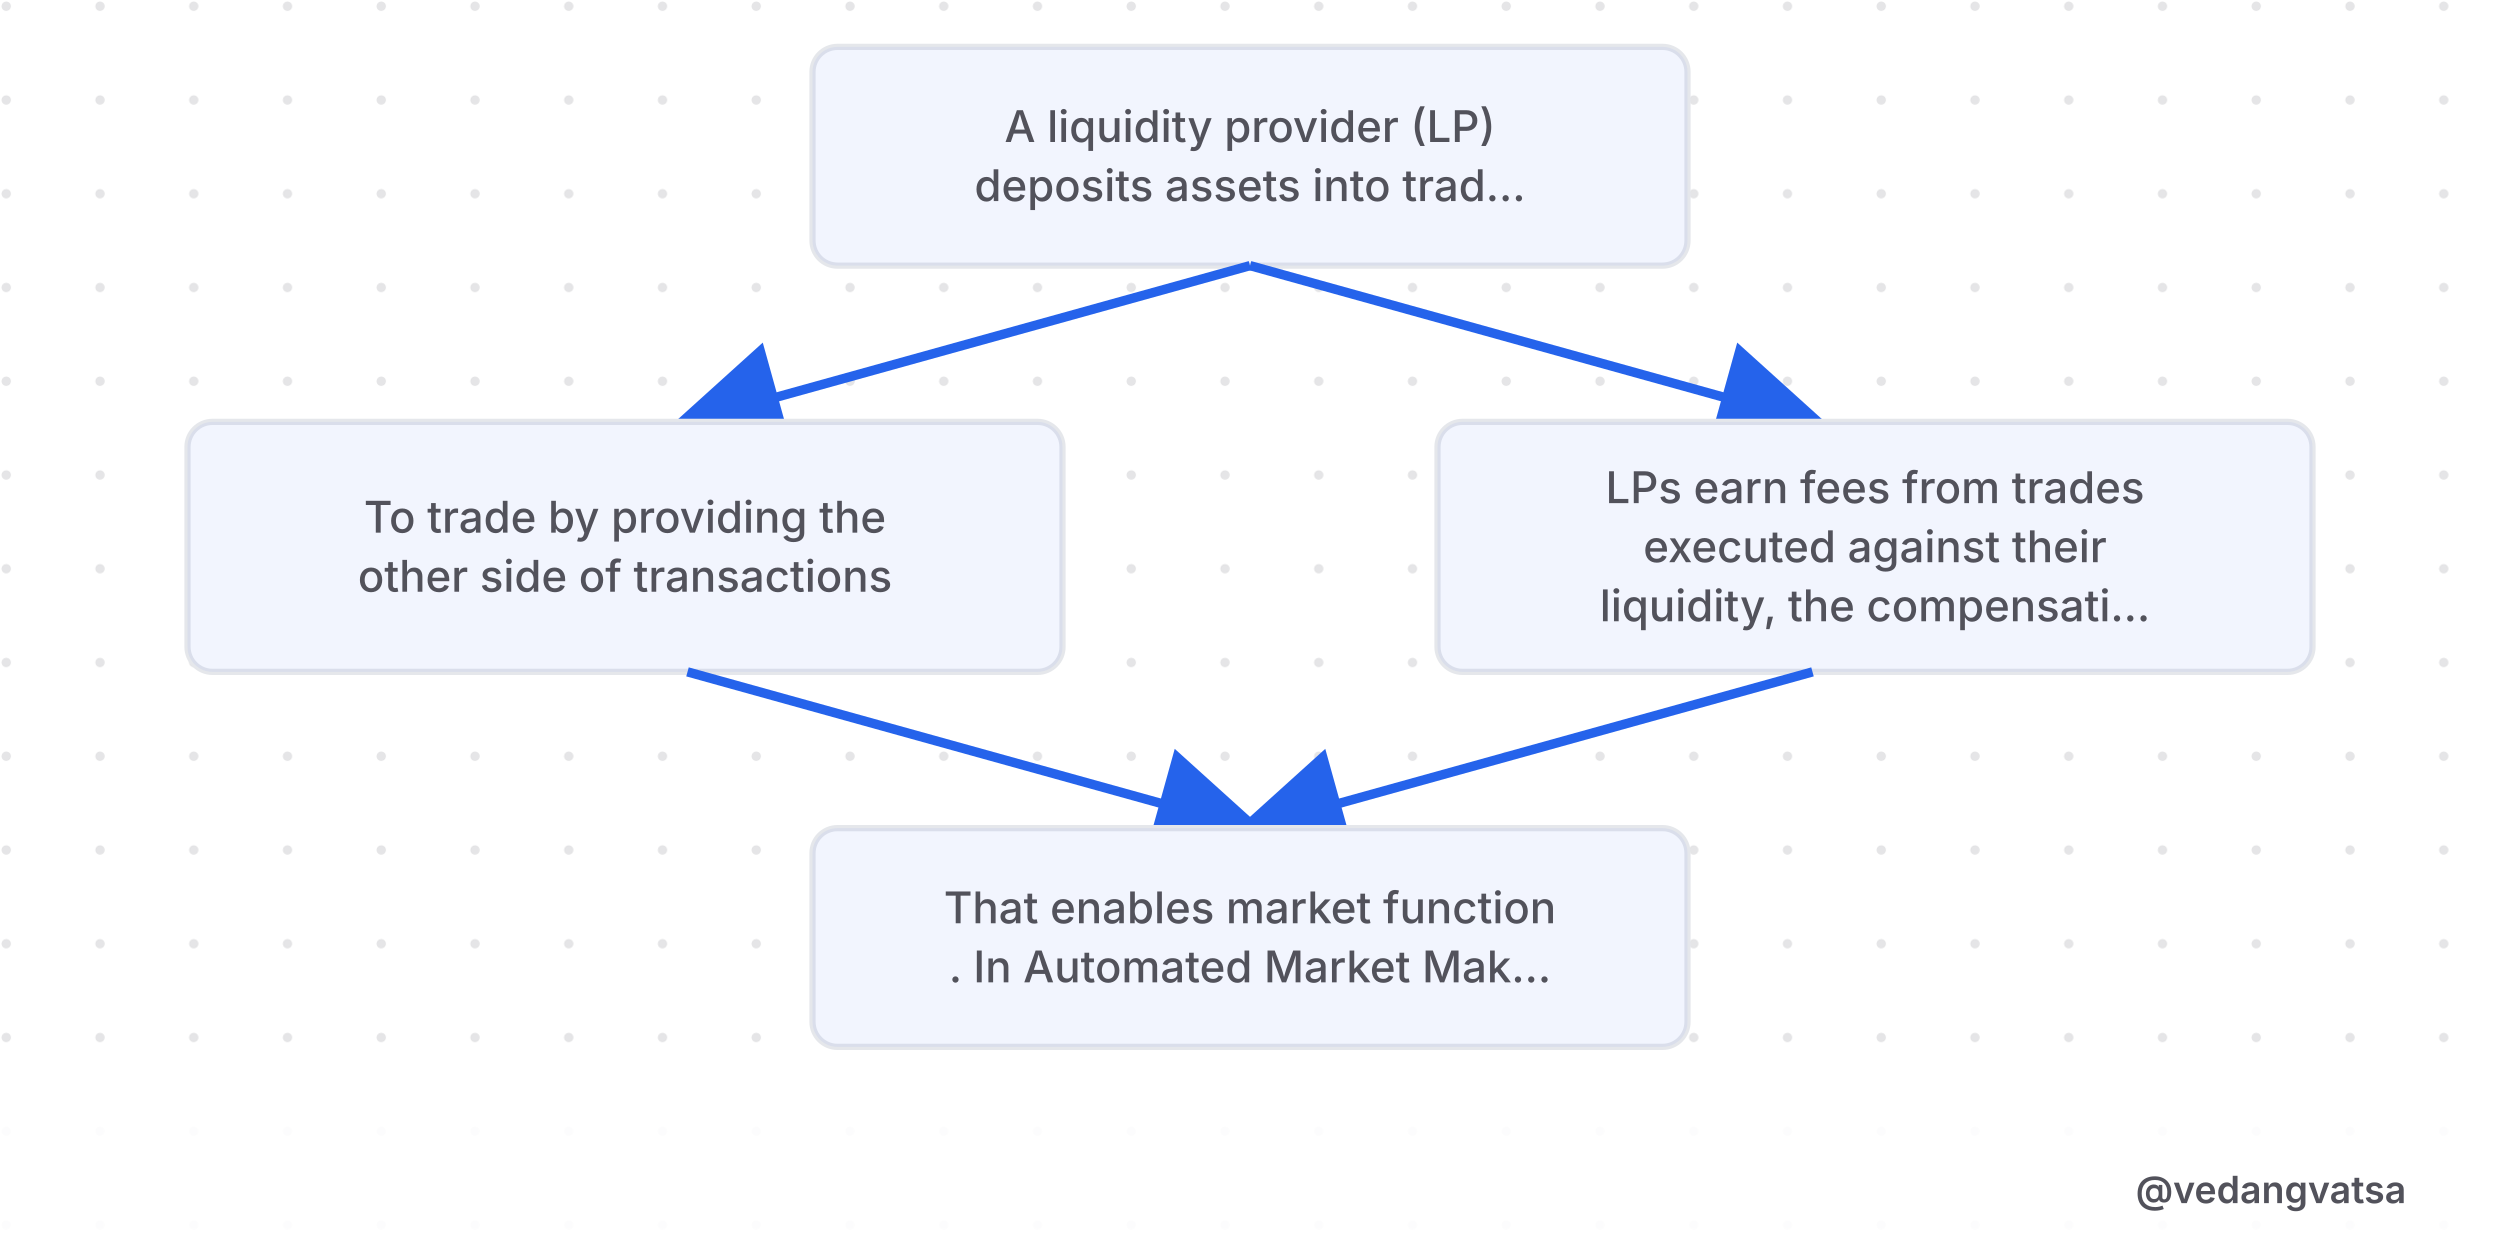
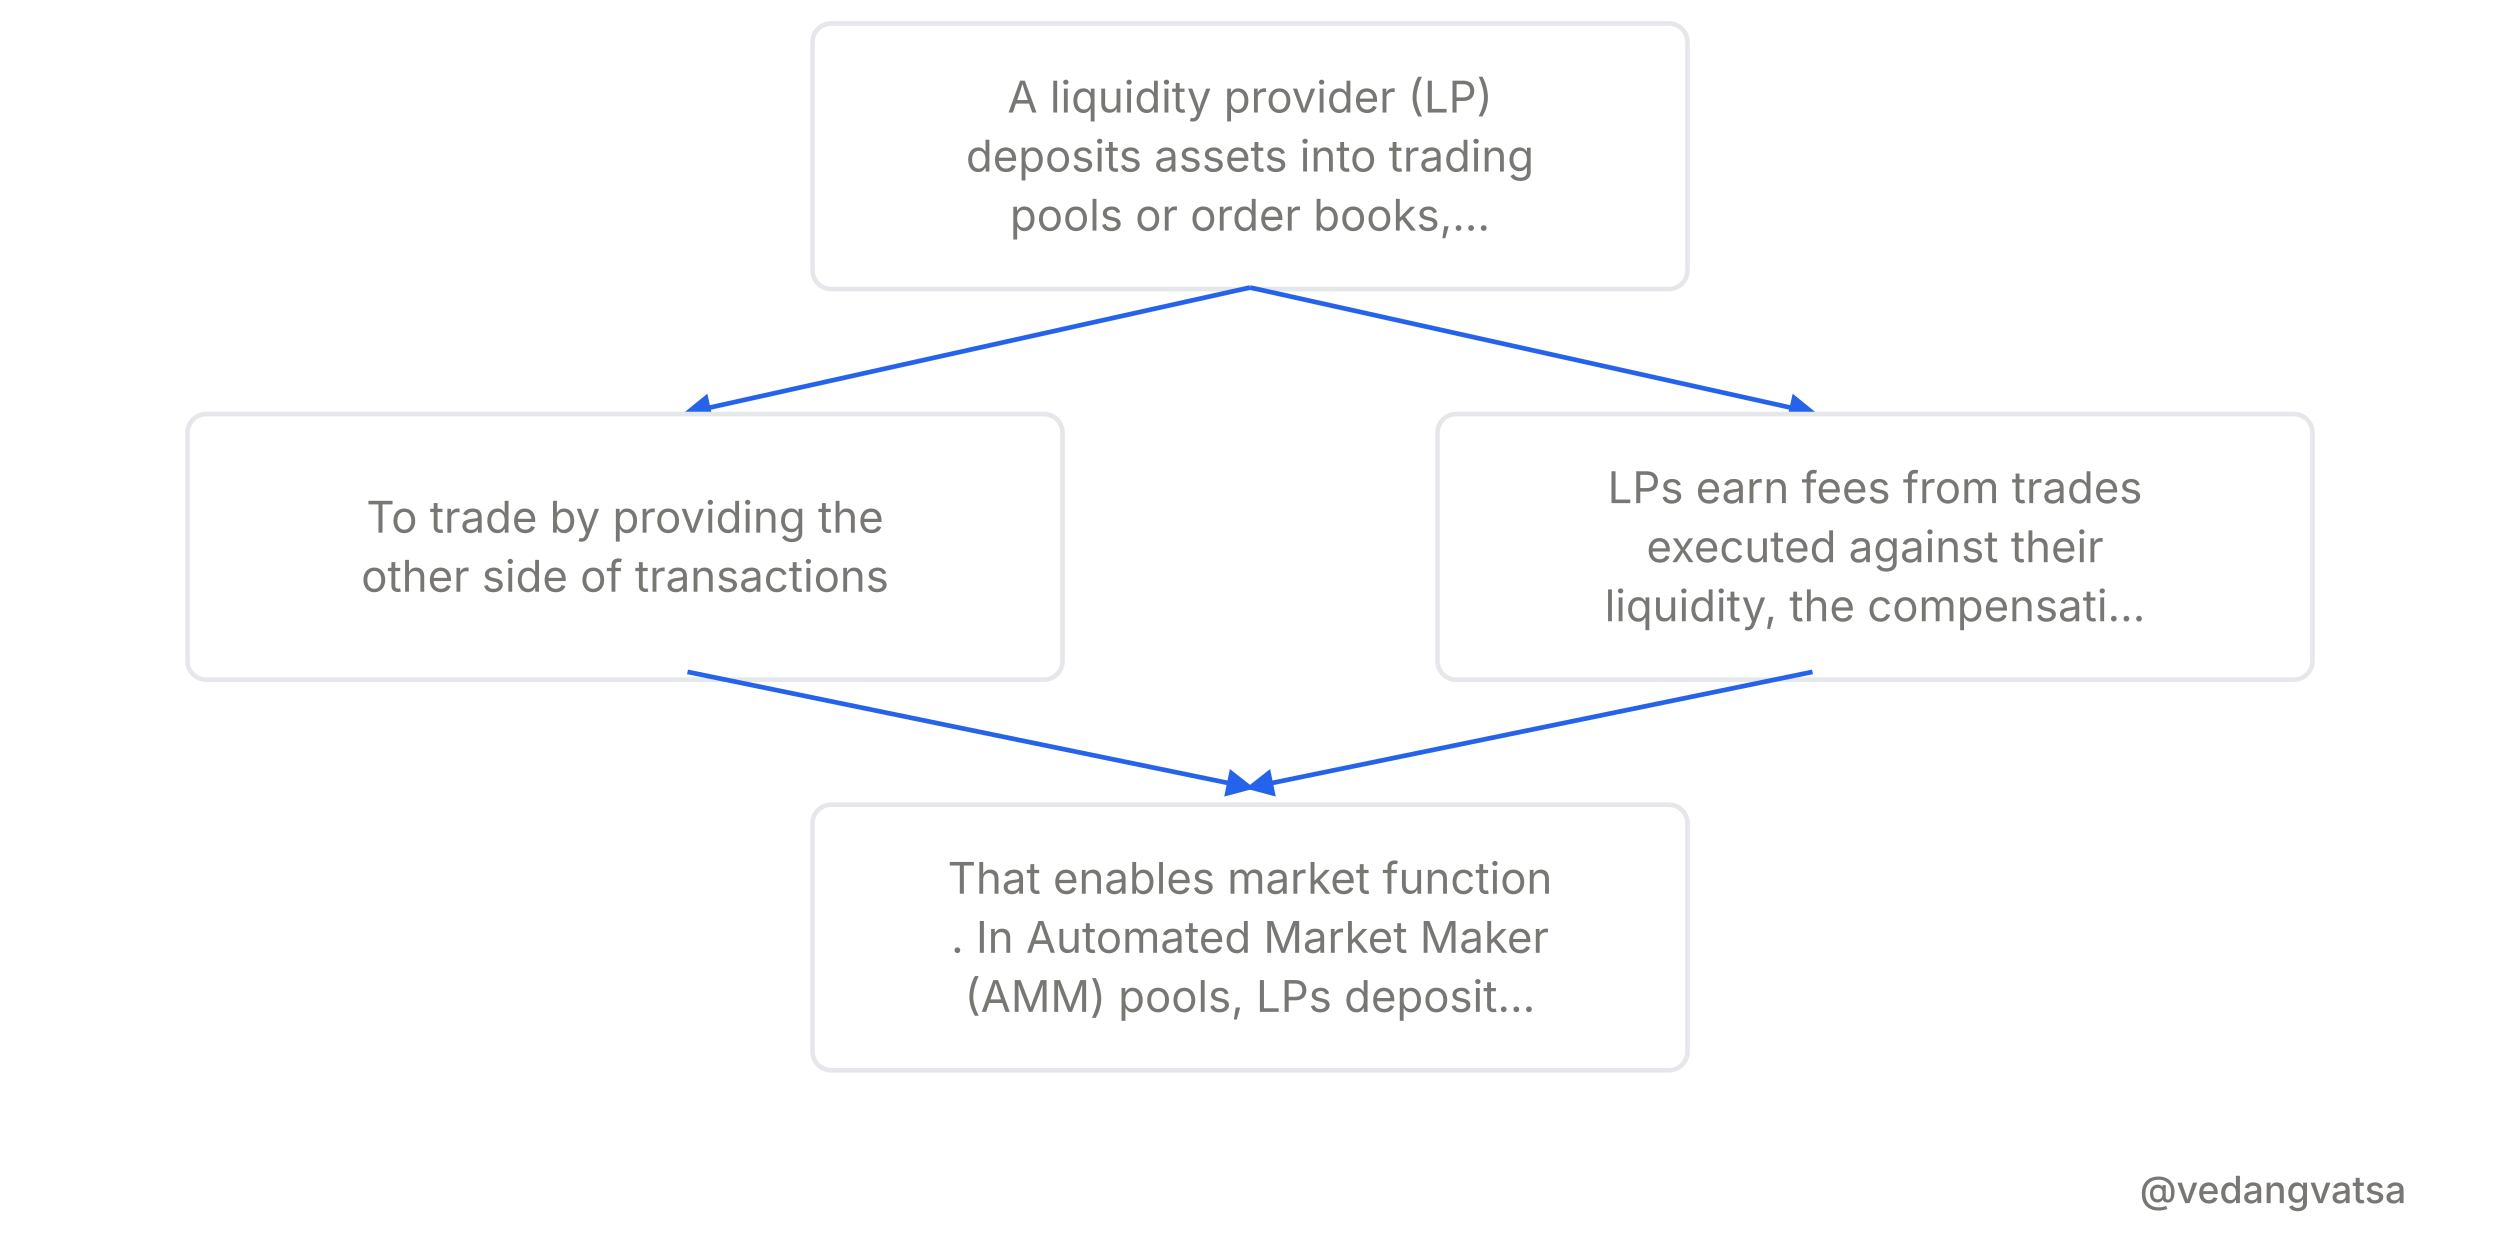
<svg xmlns="http://www.w3.org/2000/svg" viewBox="0 0 800 400" width="800" height="400" style="background-color:#ffffff">
  <defs>
-     <pattern id="grid" width="30" height="30" patternUnits="userSpaceOnUse">
-       <circle cx="2" cy="2" r="1.5" fill="#52525b" opacity="0.15" />
-     </pattern>
-     <marker id="arrow" markerWidth="12" markerHeight="12" refX="10" refY="6" orient="auto">
-       <path d="M 0 0 L 12 6 L 0 12 z" fill="#2563eb" />
+     <marker id="arrow" markerWidth="6" markerHeight="6" refX="5" refY="3" orient="auto">
+       <path d="M 0 0 L 6 3 L 0 6 z" fill="#2563eb" />
    </marker>
  </defs>
  <rect width="800" height="400" fill="#ffffff" />
-   <rect width="800" height="400" fill="url(#grid)" />
  <g>
-     <rect x="260" y="15" width="280" height="70" rx="8" fill="#ffffff" stroke="#e5e7eb" stroke-width="2" />
-     <rect x="260" y="15" width="280" height="70" rx="8" fill="rgba(37,99,235,0.06)" />
-     <text x="400" y="45.45" font-family="'Inter',sans-serif" font-weight="500" font-size="14" fill="#52525b" text-anchor="middle">A liquidity provider (LP)</text>
-     <text x="400" y="64.35" font-family="'Inter',sans-serif" font-weight="500" font-size="14" fill="#52525b" text-anchor="middle">deposits assets into trad...</text>
-     <path d="M 400 85 L 220 135" fill="none" stroke="#2563eb" stroke-width="3" marker-end="url(#arrow)" />
-     <path d="M 400 85 L 580 135" fill="none" stroke="#2563eb" stroke-width="3" marker-end="url(#arrow)" />
-     <rect x="60" y="135" width="280" height="80" rx="8" fill="#ffffff" stroke="#e5e7eb" stroke-width="2" />
-     <rect x="60" y="135" width="280" height="80" rx="8" fill="rgba(37,99,235,0.06)" />
-     <text x="200" y="170.45" font-family="'Inter',sans-serif" font-weight="500" font-size="14" fill="#52525b" text-anchor="middle">To trade by providing the</text>
-     <text x="200" y="189.35" font-family="'Inter',sans-serif" font-weight="500" font-size="14" fill="#52525b" text-anchor="middle">other side of transactions</text>
-     <rect x="460" y="135" width="280" height="80" rx="8" fill="#ffffff" stroke="#e5e7eb" stroke-width="2" />
-     <rect x="460" y="135" width="280" height="80" rx="8" fill="rgba(37,99,235,0.06)" />
-     <text x="600" y="161" font-family="'Inter',sans-serif" font-weight="500" font-size="14" fill="#52525b" text-anchor="middle">LPs earn fees from trades</text>
-     <text x="600" y="179.9" font-family="'Inter',sans-serif" font-weight="500" font-size="14" fill="#52525b" text-anchor="middle">executed against their</text>
-     <text x="600" y="198.8" font-family="'Inter',sans-serif" font-weight="500" font-size="14" fill="#52525b" text-anchor="middle">liquidity, the compensati...</text>
-     <path d="M 220 215 L 400 265" fill="none" stroke="#2563eb" stroke-width="3" marker-end="url(#arrow)" />
-     <path d="M 580 215 L 400 265" fill="none" stroke="#2563eb" stroke-width="3" marker-end="url(#arrow)" />
-     <rect x="260" y="265" width="280" height="70" rx="8" fill="#ffffff" stroke="#e5e7eb" stroke-width="2" />
-     <rect x="260" y="265" width="280" height="70" rx="8" fill="rgba(37,99,235,0.06)" />
-     <text x="400" y="295.45" font-family="'Inter',sans-serif" font-weight="500" font-size="14" fill="#52525b" text-anchor="middle">That enables market function</text>
-     <text x="400" y="314.35" font-family="'Inter',sans-serif" font-weight="500" font-size="14" fill="#52525b" text-anchor="middle">. In Automated Market Mak...</text>
+     <rect x="260" y="7.5" width="280" height="85" rx="6" fill="#ffffff" stroke="#e5e7eb" stroke-width="1.5" />
+     <text x="400" y="36" font-family="'Inter',sans-serif" font-weight="400" font-size="14" fill="#787774" text-anchor="middle">A liquidity provider (LP)</text>
+     <text x="400" y="54.9" font-family="'Inter',sans-serif" font-weight="400" font-size="14" fill="#787774" text-anchor="middle">deposits assets into trading</text>
+     <text x="400" y="73.8" font-family="'Inter',sans-serif" font-weight="400" font-size="14" fill="#787774" text-anchor="middle">pools or order books,...</text>
+     <path d="M 400 92 L 220 132" fill="none" stroke="#2563eb" stroke-width="1.5" marker-end="url(#arrow)" />
+     <path d="M 400 92 L 580 132" fill="none" stroke="#2563eb" stroke-width="1.5" marker-end="url(#arrow)" />
+     <rect x="60" y="132.5" width="280" height="85" rx="6" fill="#ffffff" stroke="#e5e7eb" stroke-width="1.5" />
+     <text x="200" y="170.45" font-family="'Inter',sans-serif" font-weight="400" font-size="14" fill="#787774" text-anchor="middle">To trade by providing the</text>
+     <text x="200" y="189.35" font-family="'Inter',sans-serif" font-weight="400" font-size="14" fill="#787774" text-anchor="middle">other side of transactions</text>
+     <rect x="460" y="132.5" width="280" height="85" rx="6" fill="#ffffff" stroke="#e5e7eb" stroke-width="1.5" />
+     <text x="600" y="161" font-family="'Inter',sans-serif" font-weight="400" font-size="14" fill="#787774" text-anchor="middle">LPs earn fees from trades</text>
+     <text x="600" y="179.9" font-family="'Inter',sans-serif" font-weight="400" font-size="14" fill="#787774" text-anchor="middle">executed against their</text>
+     <text x="600" y="198.8" font-family="'Inter',sans-serif" font-weight="400" font-size="14" fill="#787774" text-anchor="middle">liquidity, the compensati...</text>
+     <path d="M 220 215 L 400 252" fill="none" stroke="#2563eb" stroke-width="1.5" marker-end="url(#arrow)" />
+     <path d="M 580 215 L 400 252" fill="none" stroke="#2563eb" stroke-width="1.5" marker-end="url(#arrow)" />
+     <rect x="260" y="257.5" width="280" height="85" rx="6" fill="#ffffff" stroke="#e5e7eb" stroke-width="1.5" />
+     <text x="400" y="286" font-family="'Inter',sans-serif" font-weight="400" font-size="14" fill="#787774" text-anchor="middle">That enables market function</text>
+     <text x="400" y="304.9" font-family="'Inter',sans-serif" font-weight="400" font-size="14" fill="#787774" text-anchor="middle">. In Automated Market Maker</text>
+     <text x="400" y="323.8" font-family="'Inter',sans-serif" font-weight="400" font-size="14" fill="#787774" text-anchor="middle">(AMM) pools, LPs deposit...</text>
  </g>
  <rect x="0" y="360" width="800" height="40" fill="#ffffff" opacity="0.9" />
-   <text x="770" y="385" font-family="'Inter',sans-serif" font-weight="600" font-size="12" fill="#52525b" text-anchor="end">@vedangvatsa</text>
+   <text x="770" y="385" font-family="'Inter',sans-serif" font-weight="500" font-size="12" fill="#787774" text-anchor="end">@vedangvatsa</text>
</svg>
